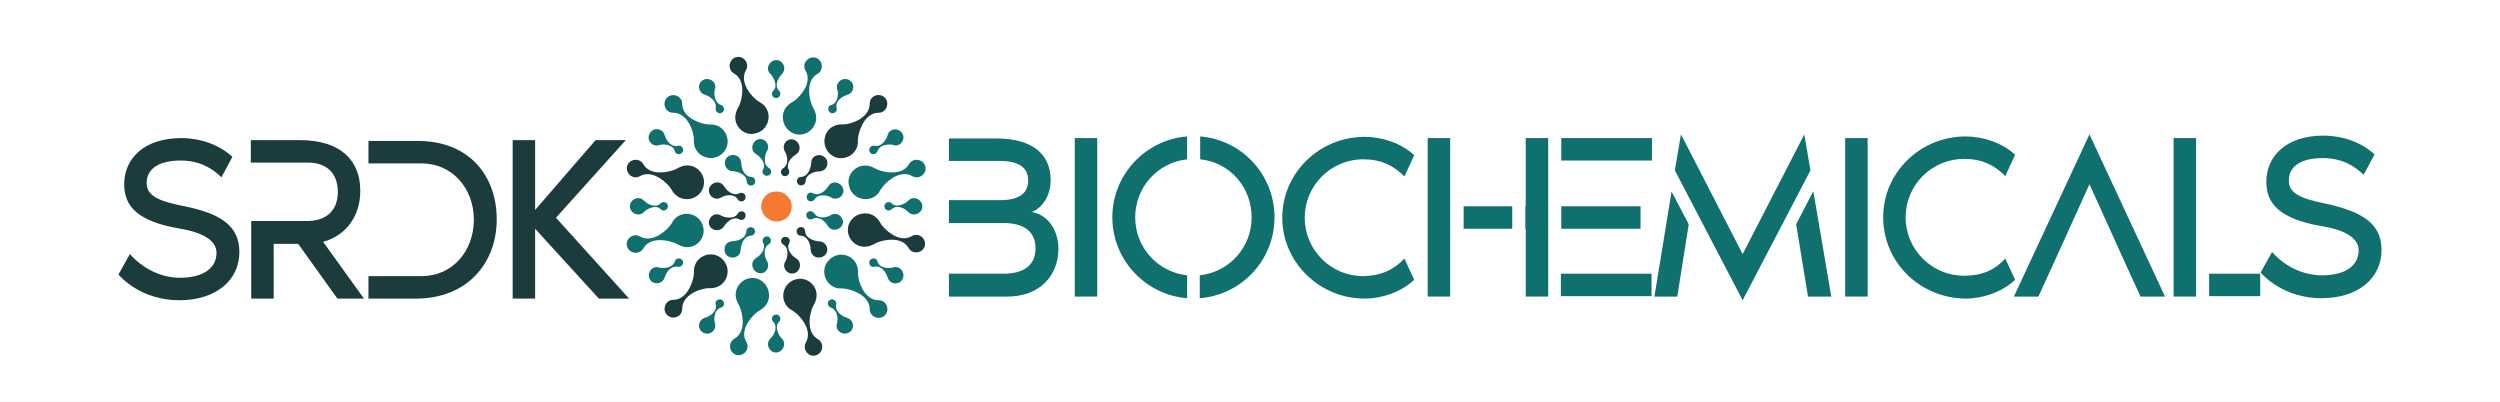
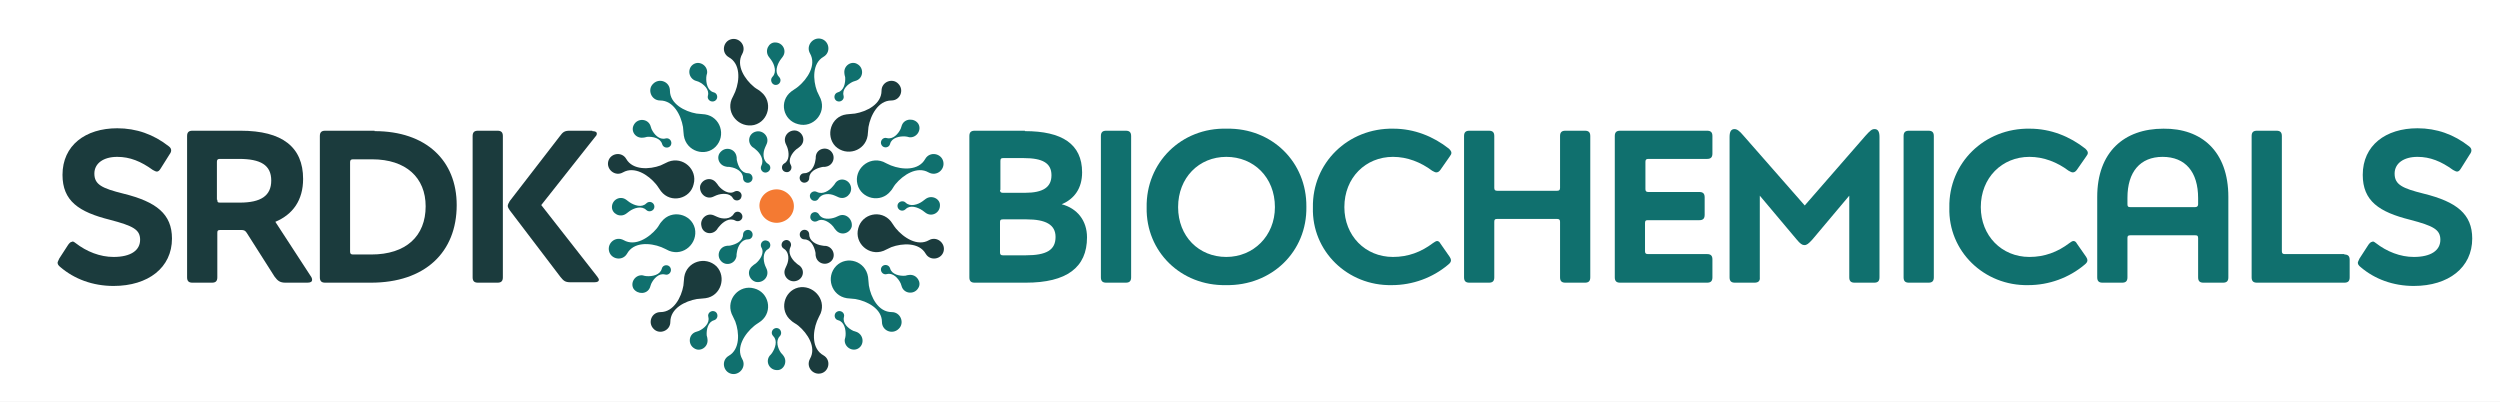
<svg xmlns="http://www.w3.org/2000/svg" version="1.1" id="Layer_1" x="0px" y="0px" viewBox="0 0 612 98.3" style="enable-background:new 0 0 612 98.3;" xml:space="preserve">
  <style type="text/css">
	.st0{fill:#FFFFFF;}
	.st1{fill-rule:evenodd;clip-rule:evenodd;fill:#F47A32;}
	.st2{fill-rule:evenodd;clip-rule:evenodd;fill:#10706E;}
	.st3{fill-rule:evenodd;clip-rule:evenodd;fill:#1B3B3D;}
	.st4{fill:#1B3B3D;}
	.st5{fill:#10706E;}
</style>
  <rect id="XMLID_27_" class="st0" width="612" height="98.3" />
  <g id="XMLID_64_">
-     <path id="XMLID_213_" class="st1" d="M189.1,47c2-0.5,4,0.6,4.6,2.6c0.5,2-0.6,4-2.6,4.5c-2,0.5-4-0.6-4.6-2.6   C185.9,49.5,187.1,47.5,189.1,47" />
-     <path id="XMLID_212_" class="st2" d="M184.9,37.6c0.2,0.2,0.5,0.3,0.7,0.5c1,0.8,1.9,2.2,1.2,3.4c-0.5,0.8,0.3,1.7,1.2,1.5   c0.9-0.2,1.1-1.4,0.2-1.9c-1.2-0.7-1.1-2.4-0.7-3.6c0.1-0.3,0.3-0.5,0.4-0.8c0.6-1.5-0.8-3-2.3-2.6   C184.1,34.6,183.6,36.6,184.9,37.6" />
-     <path id="XMLID_174_" class="st3" d="M180.3,27.2c0.2-0.6,0.6-1.1,0.8-1.7c0.9-2.5,1.1-6.1-1.4-7.5c-1.7-1-1.3-3.5,0.5-4   c1.8-0.5,3.4,1.5,2.4,3.2c-1.4,2.5,0.5,5.5,2.5,7.2c0.5,0.4,1,0.7,1.5,1c2.7,2.1,1.7,6.4-1.5,7.2C182,33.6,179,30.4,180.3,27.2" />
-     <path id="XMLID_173_" class="st2" d="M193.2,25.5c0.5-0.4,1-0.6,1.5-1c2-1.7,4-4.7,2.5-7.2c-1-1.7,0.6-3.6,2.4-3.2   c1.8,0.5,2.2,3,0.5,4c-2.5,1.4-2.3,5-1.4,7.5c0.2,0.6,0.6,1.1,0.8,1.7c1.3,3.2-1.7,6.4-4.9,5.5C191.5,31.8,190.5,27.6,193.2,25.5" />
-     <path id="XMLID_170_" class="st3" d="M192,36.8c0.1,0.3,0.3,0.5,0.4,0.8c0.5,1.2,0.5,2.9-0.7,3.6c-0.8,0.5-0.6,1.7,0.2,1.9   c0.9,0.2,1.6-0.7,1.2-1.5c-0.7-1.2,0.2-2.6,1.2-3.4c0.2-0.2,0.5-0.3,0.7-0.5c1.3-1,0.8-3-0.7-3.5C192.8,33.7,191.4,35.2,192,36.8" />
-     <path id="XMLID_167_" class="st3" d="M205.3,30.5c0.6-0.1,1.2,0,1.8-0.1c2.6-0.4,5.8-2.1,5.8-5c0-2,2.4-2.8,3.7-1.5   c1.3,1.3,0.4,3.7-1.5,3.7c-2.9,0-4.5,3.2-5,5.8c-0.1,0.6-0.1,1.2-0.1,1.8c-0.5,3.4-4.7,4.7-7,2.3C200.7,35.1,201.9,31,205.3,30.5" />
-     <path id="XMLID_163_" class="st3" d="M198.6,39.6c0,0.3,0,0.6-0.1,0.9c-0.2,1.2-1,2.8-2.4,2.8c-0.9,0-1.4,1.1-0.7,1.8   c0.6,0.6,1.8,0.2,1.8-0.7c0-1.4,1.5-2.2,2.8-2.4c0.3,0,0.6,0,0.9-0.1c1.6-0.2,2.2-2.2,1.1-3.3C200.8,37.4,198.8,38,198.6,39.6" />
-     <path id="XMLID_162_" class="st2" d="M213.3,40.8c0.6,0.2,1.1,0.6,1.7,0.8c2.5,0.9,6.1,1.1,7.5-1.4c1-1.7,3.5-1.3,4,0.5   c0.5,1.8-1.5,3.4-3.2,2.4c-2.5-1.4-5.5,0.5-7.2,2.6c-0.4,0.5-0.7,1-1,1.5c-2.1,2.7-6.4,1.7-7.2-1.5   C206.9,42.5,210.1,39.6,213.3,40.8" />
-     <path id="XMLID_161_" class="st2" d="M202.9,45.4c-0.2,0.2-0.3,0.5-0.5,0.7c-0.8,1-2.2,1.9-3.4,1.2c-0.8-0.5-1.7,0.3-1.5,1.2   c0.2,0.9,1.4,1.1,1.9,0.3c0.7-1.2,2.4-1.1,3.6-0.7c0.3,0.1,0.5,0.3,0.8,0.4c1.5,0.6,3-0.8,2.6-2.3   C205.9,44.6,203.9,44.1,202.9,45.4" />
-     <path id="XMLID_158_" class="st3" d="M215,53.8c0.4,0.5,0.6,1,1,1.5c1.7,2,4.7,4,7.2,2.5c1.7-1,3.6,0.6,3.2,2.4   c-0.5,1.8-3,2.2-4,0.5c-1.4-2.5-5-2.3-7.5-1.4c-0.6,0.2-1.1,0.6-1.7,0.8c-3.2,1.3-6.4-1.7-5.5-4.9C208.6,52.1,212.9,51.1,215,53.8" />
-     <path id="XMLID_157_" class="st2" d="M203.7,52.5c-0.3,0.1-0.5,0.3-0.8,0.4c-1.2,0.5-2.9,0.5-3.6-0.7c-0.5-0.8-1.7-0.6-1.9,0.2   c-0.2,0.9,0.7,1.6,1.5,1.2c1.2-0.7,2.7,0.2,3.4,1.2c0.2,0.2,0.3,0.5,0.5,0.7c1,1.3,3,0.8,3.5-0.7C206.7,53.4,205.2,51.9,203.7,52.5   " />
-     <path id="XMLID_156_" class="st2" d="M210,65.9c0.1,0.6,0,1.2,0.1,1.8c0.4,2.6,2.1,5.8,5,5.8c2,0,2.8,2.4,1.5,3.7   c-1.3,1.3-3.7,0.4-3.7-1.5c0-2.9-3.2-4.5-5.8-5c-0.6-0.1-1.2-0.1-1.8-0.1c-3.4-0.5-4.7-4.7-2.3-7C205.4,61.2,209.5,62.4,210,65.9" />
-     <path id="XMLID_153_" class="st3" d="M200.8,59.1c-0.3,0-0.6,0-0.9-0.1c-1.2-0.2-2.8-1-2.8-2.4c0-0.9-1.1-1.4-1.8-0.7   c-0.6,0.6-0.2,1.8,0.7,1.8c1.4,0,2.2,1.5,2.4,2.8c0,0.3,0,0.6,0.1,0.9c0.2,1.6,2.2,2.2,3.4,1.1C203.1,61.4,202.5,59.4,200.8,59.1" />
-     <path id="XMLID_150_" class="st3" d="M199.6,73.8c-0.2,0.6-0.6,1.1-0.8,1.7c-0.9,2.5-1.1,6.1,1.4,7.5c1.7,1,1.3,3.5-0.5,4   c-1.8,0.5-3.4-1.5-2.4-3.2c1.4-2.5-0.5-5.5-2.5-7.2c-0.5-0.4-1-0.7-1.5-1c-2.7-2.1-1.7-6.4,1.5-7.2   C197.9,67.5,200.9,70.6,199.6,73.8" />
-     <path id="XMLID_147_" class="st3" d="M195.1,63.4c-0.2-0.2-0.5-0.3-0.7-0.5c-1-0.8-1.9-2.2-1.2-3.4c0.5-0.8-0.3-1.7-1.2-1.5   c-0.9,0.2-1.1,1.4-0.2,1.9c1.2,0.7,1.1,2.4,0.7,3.6c-0.1,0.3-0.3,0.5-0.4,0.8c-0.6,1.5,0.8,3,2.3,2.6   C195.9,66.5,196.4,64.4,195.1,63.4" />
-     <path id="XMLID_146_" class="st2" d="M186.7,75.5c-0.5,0.4-1,0.6-1.5,1c-2,1.7-4,4.7-2.5,7.2c1,1.7-0.6,3.6-2.4,3.2   c-1.8-0.5-2.2-3-0.5-4c2.5-1.4,2.3-5,1.4-7.5c-0.2-0.6-0.6-1.1-0.8-1.7c-1.3-3.2,1.7-6.4,4.9-5.5C188.4,69.2,189.4,73.4,186.7,75.5   " />
-     <path id="XMLID_145_" class="st2" d="M187.9,64.2c-0.1-0.3-0.3-0.5-0.4-0.8c-0.5-1.2-0.5-2.9,0.7-3.6c0.8-0.5,0.6-1.7-0.2-1.9   c-0.9-0.2-1.6,0.7-1.2,1.5c0.7,1.2-0.2,2.6-1.2,3.4c-0.2,0.2-0.5,0.3-0.7,0.5c-1.3,1-0.8,3,0.7,3.5   C187.1,67.3,188.5,65.8,187.9,64.2" />
-     <path id="XMLID_142_" class="st3" d="M174.6,70.5c-0.6,0.1-1.2,0-1.8,0.1c-2.6,0.4-5.8,2.1-5.8,5c0,2-2.4,2.8-3.7,1.5   c-1.3-1.3-0.4-3.7,1.5-3.7c2.9,0,4.5-3.2,5-5.8c0.1-0.6,0.1-1.2,0.1-1.8c0.5-3.4,4.7-4.7,7-2.3C179.3,65.9,178,70,174.6,70.5" />
-     <path id="XMLID_141_" class="st2" d="M181.3,61.4c0-0.3,0-0.6,0.1-0.9c0.2-1.2,1-2.8,2.4-2.8c0.9,0,1.4-1.1,0.7-1.8   c-0.6-0.6-1.8-0.2-1.8,0.7c0,1.4-1.5,2.2-2.8,2.4c-0.3,0-0.6,0-0.9,0.1c-1.6,0.2-2.2,2.2-1.1,3.4C179.1,63.6,181.1,63,181.3,61.4" />
-     <path id="XMLID_140_" class="st2" d="M166.7,60.2c-0.6-0.2-1.1-0.6-1.7-0.8c-2.5-0.9-6.1-1.1-7.5,1.4c-1,1.7-3.5,1.3-4-0.5   c-0.5-1.8,1.5-3.4,3.2-2.4c2.5,1.4,5.5-0.5,7.2-2.5c0.4-0.5,0.7-1,1-1.5c2.1-2.7,6.4-1.7,7.2,1.5C173,58.5,169.9,61.5,166.7,60.2" />
-     <path id="XMLID_137_" class="st3" d="M177.1,55.6c0.2-0.2,0.3-0.5,0.5-0.7c0.8-1,2.2-1.9,3.4-1.2c0.8,0.5,1.7-0.3,1.5-1.2   c-0.2-0.9-1.4-1.1-1.9-0.2c-0.7,1.2-2.4,1.1-3.6,0.7c-0.3-0.1-0.5-0.3-0.8-0.4c-1.5-0.6-3,0.8-2.6,2.4   C174,56.4,176,56.9,177.1,55.6" />
-     <path id="XMLID_133_" class="st3" d="M164.9,47.2c-0.4-0.5-0.6-1-1-1.5c-1.7-2-4.7-4-7.2-2.6c-1.7,1-3.6-0.6-3.2-2.4   c0.5-1.8,3-2.2,4-0.5c1.4,2.5,5,2.3,7.5,1.4c0.6-0.2,1.1-0.6,1.7-0.8c3.2-1.3,6.4,1.7,5.5,4.9C171.3,48.9,167.1,49.9,164.9,47.2" />
-     <path id="XMLID_130_" class="st3" d="M176.2,48.5c0.3-0.1,0.5-0.3,0.8-0.4c1.2-0.5,2.9-0.5,3.6,0.7c0.5,0.8,1.7,0.6,1.9-0.3   c0.2-0.9-0.7-1.6-1.5-1.2c-1.2,0.7-2.6-0.2-3.4-1.2c-0.2-0.2-0.3-0.5-0.5-0.7c-1-1.3-3-0.8-3.5,0.7   C173.2,47.7,174.7,49.1,176.2,48.5" />
-     <path id="XMLID_125_" class="st2" d="M169.9,35.2c-0.1-0.6,0-1.2-0.1-1.8c-0.4-2.6-2.1-5.8-5-5.8c-2,0-2.8-2.4-1.5-3.7   c1.3-1.3,3.7-0.4,3.7,1.5c0,2.9,3.2,4.5,5.8,5c0.6,0.1,1.2,0.1,1.8,0.1c3.4,0.5,4.7,4.7,2.3,7C174.6,39.8,170.4,38.6,169.9,35.2" />
-     <path id="XMLID_120_" class="st2" d="M179.1,41.9c0.3,0,0.6,0,0.9,0.1c1.2,0.2,2.8,1,2.8,2.4c0,0.9,1.1,1.4,1.8,0.7   c0.6-0.6,0.2-1.8-0.7-1.8c-1.4,0-2.2-1.5-2.4-2.8c0-0.3,0-0.6-0.1-0.9c-0.2-1.6-2.2-2.2-3.4-1.1C176.9,39.7,177.5,41.6,179.1,41.9" />
-     <path id="XMLID_116_" class="st2" d="M188.4,17.9c0.2,0.2,0.4,0.4,0.6,0.7c0.7,1,1.3,2.7,0.3,3.6c-0.7,0.7-0.2,1.8,0.7,1.8   c0.9,0,1.4-1.1,0.7-1.8c-1-1-0.5-2.6,0.3-3.6c0.2-0.2,0.4-0.4,0.6-0.7c1-1.3,0-3.2-1.6-3.2C188.4,14.8,187.4,16.6,188.4,17.9" />
-     <path id="XMLID_115_" class="st2" d="M204.9,21.5c0,0.3,0.1,0.6,0.2,0.9c0.1,1.3-0.2,2.9-1.6,3.3c-0.9,0.2-1,1.4-0.2,1.9   c0.8,0.4,1.8-0.3,1.5-1.2c-0.4-1.3,0.9-2.5,2.1-3c0.3-0.1,0.6-0.2,0.8-0.3c1.5-0.7,1.6-2.7,0.2-3.5   C206.5,18.8,204.7,19.9,204.9,21.5" />
-     <path id="XMLID_113_" class="st2" d="M217.4,32.8c-0.1,0.3-0.2,0.5-0.3,0.8c-0.5,1.2-1.7,2.4-3,2.1c-0.9-0.2-1.6,0.7-1.2,1.5   c0.4,0.8,1.6,0.7,1.9-0.2c0.4-1.3,2-1.7,3.3-1.6c0.3,0,0.6,0.1,0.9,0.2c1.6,0.2,2.7-1.6,1.9-2.9C220.1,31.3,218,31.3,217.4,32.8" />
-     <path id="XMLID_112_" class="st2" d="M222.6,48.9c-0.2,0.2-0.4,0.4-0.7,0.6c-1,0.7-2.7,1.3-3.6,0.3c-0.7-0.7-1.8-0.2-1.8,0.7   c0,0.9,1.1,1.4,1.8,0.7c1-1,2.6-0.5,3.6,0.3c0.2,0.2,0.4,0.4,0.7,0.6c1.3,1,3.2,0,3.2-1.6C225.7,48.9,223.9,47.9,222.6,48.9" />
-     <path id="XMLID_110_" class="st2" d="M219,65.4c-0.3,0-0.6,0.1-0.9,0.2c-1.3,0.1-2.9-0.2-3.3-1.6c-0.2-0.9-1.4-1-1.9-0.2   c-0.4,0.8,0.3,1.8,1.2,1.5c1.3-0.4,2.5,0.9,3,2.1c0.1,0.3,0.2,0.6,0.3,0.8c0.7,1.5,2.7,1.6,3.5,0.2C221.7,67,220.6,65.2,219,65.4" />
-     <path id="XMLID_108_" class="st2" d="M207.6,77.9c-0.3-0.1-0.5-0.2-0.8-0.3c-1.2-0.5-2.4-1.7-2.1-3c0.2-0.9-0.7-1.6-1.5-1.2   c-0.8,0.4-0.7,1.6,0.2,1.9c1.3,0.4,1.7,2,1.6,3.3c0,0.3-0.1,0.6-0.2,0.9c-0.2,1.6,1.6,2.7,3,1.9C209.2,80.7,209.2,78.6,207.6,77.9" />
-     <path id="XMLID_106_" class="st2" d="M191.6,83.1c-0.2-0.2-0.4-0.4-0.6-0.7c-0.7-1-1.3-2.7-0.3-3.6c0.7-0.7,0.2-1.8-0.7-1.8   c-0.9,0-1.4,1.1-0.7,1.8c1,1,0.5,2.6-0.3,3.6c-0.2,0.2-0.4,0.4-0.6,0.7c-1,1.3,0,3.2,1.6,3.2C191.6,86.2,192.5,84.4,191.6,83.1" />
-     <path id="XMLID_103_" class="st2" d="M175.1,79.5c0-0.3-0.1-0.6-0.2-0.9c-0.1-1.3,0.2-2.9,1.6-3.3c0.9-0.2,1-1.4,0.2-1.9   c-0.8-0.4-1.8,0.3-1.5,1.2c0.4,1.3-0.9,2.5-2.1,3c-0.3,0.1-0.6,0.2-0.8,0.3c-1.5,0.7-1.6,2.7-0.2,3.5   C173.5,82.2,175.2,81.2,175.1,79.5" />
-     <path id="XMLID_76_" class="st2" d="M162.6,68.2c0.1-0.3,0.2-0.5,0.3-0.8c0.5-1.2,1.7-2.4,3-2.1c0.9,0.2,1.6-0.7,1.2-1.5   c-0.4-0.8-1.7-0.7-1.9,0.2c-0.4,1.3-2,1.7-3.3,1.6c-0.3,0-0.6-0.1-0.9-0.2c-1.6-0.2-2.7,1.6-1.9,3   C159.8,69.7,161.9,69.7,162.6,68.2" />
-     <path id="XMLID_75_" class="st2" d="M157.4,52.1c0.2-0.2,0.4-0.4,0.7-0.6c1-0.7,2.7-1.3,3.6-0.3c0.7,0.7,1.8,0.2,1.8-0.7   c0-0.9-1.1-1.4-1.8-0.7c-1,1-2.6,0.5-3.6-0.3c-0.3-0.2-0.4-0.4-0.7-0.6c-1.3-1-3.2,0-3.2,1.6C154.2,52.1,156.1,53.1,157.4,52.1" />
-     <path id="XMLID_74_" class="st2" d="M161,35.6c0.3,0,0.6-0.1,0.9-0.2c1.3-0.1,2.9,0.2,3.3,1.6c0.2,0.9,1.4,1,1.9,0.2   c0.4-0.8-0.3-1.8-1.2-1.5c-1.3,0.4-2.5-0.9-3-2.1c-0.1-0.3-0.2-0.6-0.3-0.8c-0.7-1.5-2.7-1.6-3.5-0.2C158.2,34,159.3,35.8,161,35.6   " />
-     <path id="XMLID_73_" class="st2" d="M172.3,23.1c0.3,0.1,0.5,0.2,0.8,0.3c1.1,0.5,2.4,1.7,2.1,3c-0.2,0.9,0.7,1.6,1.5,1.2   c0.8-0.4,0.7-1.6-0.2-1.9c-1.3-0.4-1.7-2-1.6-3.3c0-0.3,0.1-0.6,0.2-0.9c0.2-1.6-1.6-2.7-3-1.9C170.7,20.4,170.8,22.4,172.3,23.1" />
+     <path id="XMLID_213_" class="st1" d="M189,46.5c2.2-0.6,4.5,0.7,5.2,2.9c0.6,2.2-0.7,4.4-3,5c-2.2,0.6-4.5-0.7-5.1-2.9   C185.4,49.4,186.7,47.1,189,46.5" />
+     <path id="XMLID_212_" class="st2" d="M184.2,36c0.3,0.2,0.5,0.3,0.8,0.6c1.1,0.9,2.1,2.5,1.4,3.9c-0.5,0.9,0.3,2,1.3,1.7   c1-0.3,1.2-1.6,0.3-2.1c-1.3-0.8-1.3-2.7-0.7-4c0.1-0.3,0.3-0.6,0.4-0.9c0.7-1.7-0.9-3.4-2.6-3C183.3,32.6,182.8,34.8,184.2,36" />
+     <path id="XMLID_174_" class="st3" d="M179.1,24.3c0.3-0.6,0.6-1.2,0.9-1.9c1.1-2.8,1.3-6.8-1.6-8.4c-1.9-1.1-1.4-3.9,0.6-4.4   c2-0.5,3.8,1.6,2.7,3.6c-1.6,2.8,0.6,6.2,2.9,8.1c0.6,0.5,1.2,0.7,1.7,1.2c3,2.4,1.9,7.2-1.7,8.1C181,31.4,177.7,27.9,179.1,24.3" />
+     <path id="XMLID_173_" class="st2" d="M193.7,22.4c0.5-0.4,1.1-0.7,1.7-1.2c2.3-1.9,4.5-5.3,2.9-8.1c-1.1-1.9,0.7-4.1,2.7-3.6   c2,0.5,2.5,3.3,0.6,4.4c-2.8,1.6-2.6,5.7-1.6,8.4c0.3,0.7,0.6,1.2,0.9,1.9c1.4,3.6-1.9,7.2-5.5,6.2   C191.7,29.5,190.6,24.8,193.7,22.4" />
+     <path id="XMLID_170_" class="st3" d="M192.3,35.1c0.1,0.3,0.3,0.6,0.4,0.9c0.5,1.3,0.6,3.3-0.7,4c-0.9,0.5-0.7,1.9,0.3,2.1   c1,0.3,1.8-0.8,1.3-1.7c-0.8-1.3,0.3-3,1.4-3.9c0.3-0.2,0.6-0.4,0.8-0.6c1.5-1.2,0.9-3.4-0.8-3.9C193.2,31.6,191.6,33.3,192.3,35.1   " />
+     <path id="XMLID_167_" class="st3" d="M207.2,28c0.7-0.1,1.3-0.1,2.1-0.2c2.9-0.5,6.5-2.3,6.5-5.6c0-2.2,2.7-3.2,4.1-1.7   c1.5,1.5,0.5,4.1-1.7,4.1c-3.2,0-5.1,3.6-5.6,6.5c-0.1,0.7-0.1,1.4-0.2,2.1c-0.6,3.8-5.2,5.2-7.9,2.6C202,33.2,203.4,28.5,207.2,28   " />
+     <path id="XMLID_163_" class="st3" d="M199.7,38.3c0,0.3,0,0.6-0.1,1c-0.2,1.4-1.1,3.1-2.7,3.1c-1.1,0-1.5,1.3-0.8,2   c0.7,0.7,2,0.2,2-0.8c0-1.6,1.7-2.4,3.1-2.7c0.3-0.1,0.7,0,1-0.1c1.8-0.3,2.5-2.5,1.2-3.8C202.2,35.8,199.9,36.4,199.7,38.3" />
+     <path id="XMLID_162_" class="st2" d="M216.2,39.6c0.6,0.3,1.2,0.6,1.9,0.9c2.8,1.1,6.8,1.3,8.4-1.6c1.1-1.9,3.9-1.4,4.4,0.6   c0.5,2-1.6,3.8-3.6,2.7c-2.8-1.6-6.2,0.6-8.1,2.9c-0.5,0.6-0.7,1.2-1.2,1.7c-2.4,3-7.2,1.9-8.1-1.7C209,41.5,212.6,38.2,216.2,39.6   " />
+     <path id="XMLID_161_" class="st2" d="M204.5,44.8c-0.2,0.3-0.3,0.5-0.6,0.8c-0.9,1.1-2.5,2.1-3.9,1.4c-0.9-0.5-2,0.3-1.7,1.3   c0.3,1,1.6,1.2,2.1,0.3c0.8-1.3,2.7-1.3,4-0.7c0.3,0.1,0.6,0.3,0.9,0.4c1.7,0.7,3.4-0.9,3-2.6C207.9,43.9,205.6,43.3,204.5,44.8" />
+     <path id="XMLID_158_" class="st3" d="M218.1,54.2c0.4,0.5,0.7,1.1,1.2,1.7c1.9,2.3,5.3,4.5,8.1,2.9c1.9-1.1,4.1,0.7,3.6,2.7   c-0.5,2-3.3,2.5-4.4,0.6c-1.6-2.8-5.7-2.6-8.4-1.6c-0.7,0.3-1.2,0.6-1.9,0.9c-3.6,1.4-7.2-1.9-6.2-5.5   C211,52.3,215.7,51.2,218.1,54.2" />
+     <path id="XMLID_157_" class="st2" d="M205.4,52.8c-0.3,0.1-0.6,0.3-0.9,0.4c-1.3,0.5-3.3,0.6-4-0.7c-0.5-0.9-1.9-0.7-2.1,0.3   c-0.3,1,0.8,1.8,1.7,1.3c1.3-0.8,3,0.3,3.9,1.4c0.2,0.3,0.4,0.6,0.6,0.8c1.2,1.5,3.4,0.9,3.9-0.8C208.8,53.7,207.1,52.1,205.4,52.8   " />
+     <path id="XMLID_156_" class="st2" d="M212.5,67.8c0.1,0.7,0.1,1.3,0.2,2.1c0.5,2.9,2.3,6.5,5.6,6.5c2.2,0,3.2,2.7,1.7,4.1   c-1.5,1.5-4.1,0.5-4.1-1.7c0-3.2-3.6-5.1-6.5-5.6c-0.7-0.1-1.4-0.1-2.1-0.2c-3.8-0.6-5.2-5.2-2.6-7.9   C207.3,62.5,211.9,63.9,212.5,67.8" />
+     <path id="XMLID_153_" class="st3" d="M202.2,60.2c-0.3,0-0.6,0-1-0.1c-1.4-0.2-3.1-1.1-3.1-2.7c0-1.1-1.3-1.5-2-0.8   c-0.7,0.7-0.2,2,0.8,2c1.6,0,2.4,1.7,2.7,3.1c0.1,0.3,0,0.7,0.1,1c0.3,1.8,2.5,2.5,3.8,1.2C204.7,62.7,204,60.5,202.2,60.2" />
+     <path id="XMLID_150_" class="st3" d="M200.9,76.7c-0.3,0.6-0.6,1.2-0.9,1.9c-1.1,2.8-1.3,6.8,1.6,8.4c1.9,1.1,1.4,3.9-0.6,4.4   c-2,0.5-3.8-1.6-2.7-3.6c1.6-2.8-0.6-6.2-2.9-8.1c-0.6-0.5-1.2-0.7-1.7-1.2c-3-2.4-1.9-7.2,1.7-8.1   C198.9,69.6,202.3,73.1,200.9,76.7" />
+     <path id="XMLID_147_" class="st3" d="M195.7,65c-0.3-0.2-0.5-0.3-0.8-0.6c-1.1-0.9-2.1-2.5-1.4-3.9c0.5-0.9-0.3-2-1.3-1.7   c-1,0.3-1.2,1.6-0.3,2.1c1.3,0.8,1.3,2.7,0.7,4c-0.1,0.3-0.3,0.6-0.4,0.9c-0.7,1.7,0.9,3.4,2.6,3C196.6,68.4,197.2,66.2,195.7,65" />
+     <path id="XMLID_146_" class="st2" d="M186.3,78.6c-0.5,0.4-1.1,0.7-1.7,1.2c-2.3,1.9-4.5,5.3-2.9,8.1c1.1,1.9-0.7,4.1-2.7,3.6   c-2-0.5-2.5-3.3-0.6-4.4c2.8-1.6,2.6-5.7,1.6-8.4c-0.3-0.7-0.6-1.2-0.9-1.9c-1.4-3.6,1.9-7.2,5.5-6.2   C188.2,71.5,189.3,76.2,186.3,78.6" />
+     <path id="XMLID_145_" class="st2" d="M187.7,65.9c-0.1-0.3-0.3-0.6-0.4-0.9c-0.5-1.3-0.6-3.3,0.7-4c0.9-0.5,0.7-1.9-0.3-2.1   c-1-0.3-1.8,0.8-1.3,1.7c0.8,1.3-0.3,3-1.4,3.9c-0.3,0.2-0.6,0.4-0.8,0.6c-1.5,1.2-0.9,3.4,0.8,3.9   C186.8,69.4,188.4,67.7,187.7,65.9" />
+     <path id="XMLID_142_" class="st3" d="M172.7,73c-0.7,0.1-1.3,0.1-2.1,0.2c-2.9,0.5-6.5,2.3-6.5,5.6c0,2.2-2.7,3.2-4.1,1.7   c-1.5-1.5-0.5-4.1,1.7-4.1c3.2,0,5.1-3.6,5.6-6.5c0.1-0.7,0.1-1.4,0.2-2.1c0.6-3.8,5.2-5.2,7.9-2.6C177.9,67.8,176.5,72.5,172.7,73   " />
+     <path id="XMLID_141_" class="st2" d="M180.3,62.7c0-0.3,0-0.6,0.1-1c0.2-1.4,1.1-3.1,2.7-3.1c1.1,0,1.5-1.3,0.8-2   c-0.7-0.7-2-0.2-2,0.8c0,1.6-1.7,2.4-3.1,2.7c-0.3,0.1-0.7,0-1,0.1c-1.8,0.3-2.5,2.5-1.2,3.8C177.8,65.2,180,64.6,180.3,62.7" />
+     <path id="XMLID_140_" class="st2" d="M163.8,61.4c-0.6-0.3-1.2-0.6-1.9-0.9c-2.8-1.1-6.8-1.3-8.4,1.6c-1.1,1.9-3.9,1.4-4.4-0.6   c-0.5-2,1.6-3.8,3.6-2.7c2.8,1.6,6.2-0.6,8.1-2.9c0.5-0.6,0.7-1.2,1.2-1.7c2.4-3,7.2-1.9,8.1,1.7C170.9,59.5,167.4,62.8,163.8,61.4   " />
+     <path id="XMLID_137_" class="st3" d="M175.5,56.2c0.2-0.3,0.3-0.5,0.6-0.8c0.9-1.1,2.5-2.2,3.9-1.4c0.9,0.5,2-0.3,1.7-1.3   c-0.3-1-1.6-1.2-2.1-0.3c-0.8,1.3-2.7,1.3-4,0.7c-0.3-0.1-0.6-0.3-0.9-0.4c-1.7-0.7-3.4,0.9-3,2.6C172,57.2,174.3,57.7,175.5,56.2" />
+     <path id="XMLID_133_" class="st3" d="M161.8,46.8c-0.4-0.5-0.7-1.1-1.2-1.7c-1.9-2.3-5.3-4.5-8.1-2.9c-1.9,1.1-4.1-0.7-3.6-2.7   c0.5-2,3.3-2.5,4.4-0.6c1.6,2.8,5.7,2.6,8.4,1.6c0.7-0.3,1.2-0.6,1.9-0.9c3.6-1.4,7.2,1.9,6.2,5.5C169,48.7,164.2,49.9,161.8,46.8" />
+     <path id="XMLID_130_" class="st3" d="M174.5,48.2c0.3-0.1,0.6-0.3,0.9-0.4c1.3-0.5,3.3-0.6,4,0.7c0.5,0.9,1.9,0.7,2.1-0.3   c0.3-1-0.8-1.8-1.7-1.3c-1.3,0.8-3-0.3-3.9-1.4c-0.2-0.3-0.4-0.6-0.6-0.8c-1.2-1.5-3.4-0.9-3.9,0.8   C171.1,47.3,172.8,48.9,174.5,48.2" />
+     <path id="XMLID_125_" class="st2" d="M167.4,33.2c-0.1-0.7-0.1-1.3-0.2-2.1c-0.5-2.9-2.3-6.5-5.6-6.5c-2.2,0-3.2-2.7-1.7-4.1   c1.5-1.5,4.1-0.5,4.1,1.7c0,3.2,3.6,5.1,6.5,5.6c0.7,0.1,1.4,0.1,2.1,0.2c3.8,0.6,5.2,5.2,2.6,7.9C172.7,38.5,168,37.1,167.4,33.2" />
+     <path id="XMLID_120_" class="st2" d="M177.8,40.8c0.3,0.1,0.6,0,1,0.1c1.4,0.2,3.1,1.1,3.1,2.7c0,1.1,1.3,1.5,2,0.8   c0.7-0.7,0.2-2-0.8-2c-1.6,0-2.4-1.7-2.7-3.1c-0.1-0.3,0-0.7-0.1-1c-0.3-1.8-2.5-2.5-3.8-1.2C175.2,38.3,175.9,40.5,177.8,40.8" />
+     <path id="XMLID_116_" class="st2" d="M188.2,13.9c0.2,0.3,0.4,0.5,0.6,0.8c0.8,1.1,1.4,3,0.3,4.1c-0.7,0.7-0.2,2,0.8,2   c1,0,1.6-1.2,0.8-2c-1.1-1.1-0.5-2.9,0.3-4.1c0.2-0.3,0.4-0.5,0.6-0.8c1.1-1.5,0-3.5-1.8-3.5C188.2,10.3,187.1,12.4,188.2,13.9" />
+     <path id="XMLID_115_" class="st2" d="M206.7,17.9c0,0.3,0.1,0.6,0.2,1c0.1,1.4-0.3,3.3-1.8,3.7c-1,0.3-1.1,1.6-0.3,2.1   c0.9,0.5,2-0.3,1.7-1.3c-0.4-1.5,1-2.8,2.3-3.4c0.3-0.1,0.6-0.2,0.9-0.3c1.7-0.7,1.8-3.1,0.2-4C208.5,14.8,206.5,16,206.7,17.9" />
+     <path id="XMLID_113_" class="st2" d="M220.8,30.6c-0.1,0.3-0.2,0.6-0.3,0.9c-0.6,1.3-1.9,2.7-3.4,2.3c-1-0.3-1.8,0.8-1.3,1.7   c0.5,0.9,1.9,0.7,2.1-0.3c0.4-1.5,2.3-1.9,3.7-1.8c0.3,0,0.6,0.1,1,0.2c1.8,0.2,3.1-1.8,2.2-3.3C223.9,28.9,221.5,28.9,220.8,30.6" />
+     <path id="XMLID_112_" class="st2" d="M226.6,48.7c-0.3,0.2-0.5,0.4-0.8,0.6c-1.1,0.8-3,1.4-4.1,0.3c-0.7-0.7-2-0.2-2,0.8   c0,1,1.2,1.6,2,0.8c1.1-1.1,2.9-0.5,4.1,0.3c0.3,0.2,0.5,0.4,0.8,0.6c1.5,1.1,3.5,0,3.5-1.8C230.2,48.7,228.1,47.6,226.6,48.7" />
+     <path id="XMLID_110_" class="st2" d="M222.6,67.3c-0.3,0-0.6,0.1-1,0.2c-1.4,0.1-3.3-0.3-3.7-1.8c-0.3-1-1.6-1.1-2.1-0.3   c-0.5,0.9,0.3,2,1.3,1.7c1.5-0.4,2.8,1,3.4,2.3c0.1,0.3,0.2,0.6,0.3,0.9c0.7,1.7,3.1,1.8,4,0.2C225.7,69.1,224.4,67.1,222.6,67.3" />
+     <path id="XMLID_108_" class="st2" d="M209.8,81.3c-0.3-0.1-0.6-0.2-0.9-0.3c-1.3-0.6-2.7-1.9-2.3-3.4c0.3-1-0.8-1.8-1.7-1.3   c-0.9,0.5-0.7,1.9,0.3,2.1c1.5,0.4,1.9,2.3,1.8,3.7c0,0.3-0.1,0.6-0.2,1c-0.2,1.8,1.8,3.1,3.3,2.2   C211.6,84.4,211.5,82.1,209.8,81.3" />
+     <path id="XMLID_106_" class="st2" d="M191.8,87.1c-0.2-0.3-0.4-0.5-0.6-0.7c-0.8-1.1-1.4-3-0.3-4.1c0.7-0.7,0.2-2-0.8-2   c-1,0-1.6,1.2-0.8,2c1.1,1.1,0.5,2.9-0.3,4.1c-0.2,0.3-0.4,0.5-0.6,0.7c-1.1,1.5,0,3.5,1.8,3.5C191.8,90.7,192.9,88.6,191.8,87.1" />
+     <path id="XMLID_103_" class="st2" d="M173.2,83.1c0-0.3-0.1-0.6-0.2-1c-0.1-1.4,0.3-3.3,1.8-3.7c1-0.3,1.1-1.6,0.3-2.1   c-0.9-0.5-2,0.3-1.7,1.3c0.4,1.5-1,2.8-2.3,3.4c-0.3,0.1-0.6,0.2-0.9,0.3c-1.7,0.7-1.8,3.1-0.2,4C171.4,86.2,173.4,85,173.2,83.1" />
+     <path id="XMLID_76_" class="st2" d="M159.1,70.4c0.1-0.3,0.2-0.6,0.3-0.9c0.6-1.3,1.9-2.7,3.4-2.3c1,0.3,1.8-0.8,1.3-1.7   c-0.5-0.9-1.9-0.7-2.1,0.3c-0.4,1.5-2.3,1.9-3.7,1.8c-0.3,0-0.6-0.1-1-0.2c-1.8-0.2-3.1,1.8-2.2,3.3   C156.1,72.1,158.4,72.1,159.1,70.4" />
+     <path id="XMLID_75_" class="st2" d="M153.3,52.3c0.3-0.2,0.5-0.4,0.8-0.6c1.1-0.8,3-1.4,4.1-0.3c0.7,0.7,2,0.2,2-0.8   c0-1-1.2-1.6-2-0.8c-1.1,1.1-2.9,0.5-4.1-0.3c-0.3-0.2-0.5-0.4-0.8-0.6c-1.5-1.1-3.5,0-3.5,1.8C149.8,52.3,151.8,53.4,153.3,52.3" />
+     <path id="XMLID_74_" class="st2" d="M157.4,33.7c0.3,0,0.6-0.1,1-0.2c1.4-0.1,3.3,0.3,3.7,1.8c0.3,1,1.6,1.1,2.1,0.3   c0.5-0.9-0.3-2-1.3-1.7c-1.5,0.4-2.8-1-3.4-2.3c-0.1-0.3-0.2-0.6-0.3-0.9c-0.7-1.7-3.1-1.8-4-0.2C154.3,32,155.5,33.9,157.4,33.7" />
+     <path id="XMLID_73_" class="st2" d="M170.1,19.7c0.3,0.1,0.6,0.2,0.9,0.3c1.3,0.6,2.7,1.9,2.3,3.4c-0.3,1,0.8,1.8,1.7,1.3   c0.9-0.5,0.7-1.9-0.3-2.1c-1.5-0.4-1.9-2.3-1.8-3.7c0-0.3,0.1-0.6,0.2-1c0.2-1.8-1.8-3.1-3.3-2.2C168.3,16.6,168.4,18.9,170.1,19.7   " />
  </g>
-   <g id="XMLID_118_">
-     <g id="XMLID_69_">
-       <path id="XMLID_80_" class="st4" d="M58.6,61.7c0,6.8-5.6,11.8-14.7,11.8c-9.3,0-14.3-5.6-14.9-6.3l2.8-5C35,65.8,39.5,68,44,68    c5.8,0,9-2.4,9-6.1c0-3.1-3.5-5-8.8-5.9c-10.8-1.8-13.8-5.7-13.8-10.9c0-6.3,4.9-11.3,14-11.3c1.6,0,7.7,0.2,12.5,4.6l-2.7,5    c-2-2-5.1-4.1-10-4.1c-5.3,0-8.3,2-8.3,5.5c0,3,2.7,4.4,8.8,5.6C53.9,52.2,58.6,55.2,58.6,61.7z" />
-       <path id="XMLID_78_" class="st4" d="M89.1,73.1h-6.5L73,59.7H67v13.4h-5.5V54.1h13.8c4,0,7.4-2.1,7.4-7.1c0-5.1-3.3-7.2-7.3-7.2    H61.4v-5.5h12c10.1,0,14.8,5.1,14.8,12.4c0,6-3.3,10.9-9.1,12.5L89.1,73.1z" />
-       <path id="XMLID_72_" class="st4" d="M121.6,53.7c0,10.7-7.2,19.4-19.8,19.4H90.2v-5.5h13c7.6,0,12.8-6.2,12.8-13.8    c0-7.7-5.3-13.8-12.8-13.8h-13v-5.5h11.6C114.7,34.3,121.6,42.9,121.6,53.7z" />
-       <path id="XMLID_70_" class="st4" d="M154,73.1h-7.4L131,56v17.1h-5.5V34.3h5.5v17.1l14.8-17.1h7.4l-17.1,19L154,73.1z" />
-     </g>
+   <g id="XMLID_3_">
+     <path id="XMLID_4_" class="st4" d="M18.5,59.5c2.7,2.1,6,3.4,9.3,3.4c4.2,0,6.5-1.6,6.5-4.2c0-2.5-1.7-3.4-7.4-4.9   c-7.6-1.9-11.6-4.6-11.6-11c0-7.2,5.6-11.4,13.4-11.4c4.7,0,8.9,1.5,12.6,4.4c0.4,0.3,0.6,0.6,0.6,1c0,0.3-0.1,0.6-0.4,1l-2.2,3.5   c-0.3,0.5-0.6,0.7-0.9,0.7c-0.3,0-0.6-0.2-1-0.4c-2.9-2.1-5.6-3.2-8.7-3.2c-3.4,0-5.6,1.6-5.6,4.1c0,2.7,1.9,3.6,7.1,4.9   c8.1,2,11.9,5,11.9,11c0,7.1-5.8,11.6-14.3,11.6c-5.1,0-9.6-1.7-13-4.6c-0.5-0.4-0.7-0.7-0.7-1.1c0-0.2,0.2-0.5,0.4-1l2.2-3.4   c0.3-0.4,0.6-0.7,0.9-0.7C17.8,59,18.1,59.2,18.5,59.5z" />
+     <path id="XMLID_6_" class="st4" d="M53.2,67.9c0,0.9-0.4,1.3-1.3,1.3h-4.8c-0.9,0-1.3-0.4-1.3-1.3V33.3c0-0.9,0.4-1.3,1.3-1.3h11.8   c10.2,0,15.3,4,15.3,11.8c0,5.2-2.5,8.7-6.8,10.5L76,67.5c0.3,0.4,0.4,0.7,0.4,1c0,0.5-0.4,0.7-1.2,0.7h-5.3   c-1.3,0-1.9-0.4-2.7-1.5L60.4,57c-0.4-0.6-0.7-0.7-1.4-0.7h-5.1c-0.6,0-0.7,0.2-0.7,0.7V67.9z M53.2,48.9c0,0.6,0.1,0.7,0.7,0.7   h4.8c5.2,0,7.7-1.7,7.7-5.4c0-3.8-2.6-5.3-7.9-5.3h-4.7c-0.5,0-0.7,0.2-0.7,0.7V48.9z" />
+     <path id="XMLID_9_" class="st4" d="M91.7,32.1c12.6,0,20.1,7.2,20.1,18.1c0,11.6-7.8,19-21,19H79.6c-0.9,0-1.3-0.4-1.3-1.3V33.3   c0-0.9,0.4-1.3,1.3-1.3H91.7z M85.7,61.6c0,0.5,0.2,0.7,0.7,0.7h4.5c8.5,0,13.3-4.5,13.3-11.8c0-7-4.8-11.5-13.1-11.5h-4.7   c-0.5,0-0.7,0.2-0.7,0.7V61.6z" />
+     <path id="XMLID_12_" class="st4" d="M117,69.2c-0.9,0-1.3-0.4-1.3-1.3V33.3c0-0.9,0.4-1.3,1.3-1.3h4.8c0.9,0,1.3,0.4,1.3,1.3v34.6   c0,0.9-0.4,1.3-1.3,1.3H117z M145,32.1c0.7,0,1.1,0.2,1.1,0.6c0,0.3-0.1,0.5-0.4,0.8l-13.2,16.7l13.7,17.5c0.3,0.4,0.4,0.6,0.4,0.8   c0,0.4-0.4,0.6-1.1,0.6h-5.8c-1.3,0-1.7-0.3-2.5-1.3l-12.4-16.3c-0.3-0.4-0.5-0.8-0.5-1.1c0-0.3,0.2-0.7,0.5-1.2l12.2-15.8   c0.8-1.1,1.2-1.4,2.5-1.4H145z" />
  </g>
-   <g id="XMLID_63_">
-     <path id="XMLID_180_" class="st5" d="M259.1,60.9c0,6.7-4.7,11.7-12.5,11.7h-14.3V67h13.4c4.8,0,7.8-2,7.8-6.2   c0-4.3-3.1-6.2-7.8-6.2h-13.4V49h12.5c4.4,0,6.9-1.5,6.9-4.8c0-3.3-2.5-4.8-6.9-4.8h-12.5v-5.5h11.6c8.4,0,13.3,3.5,13.3,10.2   c0,3.9-2.1,6.8-4.6,7.8C257.2,52.8,259.1,57.1,259.1,60.9z" />
-     <path id="XMLID_182_" class="st5" d="M263.1,72.6V33.8h5.5v38.8H263.1z" />
-     <path id="XMLID_184_" class="st5" d="M290.6,33.4V39c-7.2,0.8-12.7,6.8-12.7,14.2c0,7.4,5.5,13.4,12.7,14.2V73   c-10.2-0.8-18.3-9.4-18.3-19.8S280.4,34.2,290.6,33.4z M312,53.2c0,10.4-8,19-18.3,19.8v-5.6c7.2-0.8,12.7-6.8,12.7-14.2   S301,39.7,293.8,39v-5.6C304,34.2,312,42.8,312,53.2z" />
-     <path id="XMLID_187_" class="st5" d="M343.8,63.3l2.4,5.2c-3.2,3-7.9,4.6-12.1,4.6c-11.1,0-20.2-8.9-20.2-19.8   c0-11,9.1-19.8,20.2-19.8c4.2,0,8.9,1.5,12.1,4.5l-2.4,5.2c-2.7-2.7-5.7-4.2-10.1-4.2c-7.9,0-14.3,6.4-14.3,14.3   s6.4,14.3,14.3,14.3C338.1,67.5,341.1,66.1,343.8,63.3z" />
-     <path id="XMLID_189_" class="st5" d="M349.5,33.8h5.5v38.8h-5.5V33.8z M358.3,56v-5.5h11.9V56H358.3z M379,33.8v38.8h-5.5V56h-0.1   v-5.5h0.1V33.8H379z" />
-     <path id="XMLID_193_" class="st5" d="M404.4,33.8v5.5h-22.2v-5.5H404.4z M382.2,56v-5.5h19.4V56H382.2z M387.7,67h16.6v5.5h-22.2   V67L387.7,67L387.7,67z" />
-     <path id="XMLID_197_" class="st5" d="M409.2,46.9l4.2,8l-2.8,17.7H405L409.2,46.9z M443.2,41.7l-16.6,31.8l-16.6-31.8l1.5-8.8   l15.1,29.3l15.1-29.3L443.2,41.7z M448.3,72.6h-5.7l-2.9-17.7l4.2-8.1L448.3,72.6z" />
-     <path id="XMLID_201_" class="st5" d="M451.7,72.6V33.8h5.5v38.8H451.7z" />
-     <path id="XMLID_203_" class="st5" d="M490.9,63.3l2.4,5.2c-3.2,3-7.9,4.6-12.1,4.6C470,73,461,64.2,461,53.2   c0-11,9.1-19.8,20.2-19.8c4.2,0,8.9,1.5,12.1,4.5l-2.4,5.2c-2.7-2.7-5.7-4.2-10.1-4.2c-7.9,0-14.3,6.4-14.3,14.3   s6.4,14.3,14.3,14.3C485.2,67.5,488.3,66.1,490.9,63.3z" />
-     <path id="XMLID_205_" class="st5" d="M530,72.6h-6l-3.8-8.3h0l-8.7-19.2l-8.7,19.2h0l-3.8,8.3h-6l18.5-39.7L530,72.6z" />
-     <path id="XMLID_207_" class="st5" d="M532.1,33.8h5.5v38.8h-5.5V33.8z M540.8,72.6V67h12.5v5.5H540.8z" />
-     <path id="XMLID_210_" class="st5" d="M583,61.2c0,6.8-5.6,11.8-14.7,11.8c-9.3,0-14.3-5.6-14.9-6.3l2.8-5c3.2,3.6,7.7,5.7,12.2,5.7   c5.8,0,9-2.4,9-6.1c0-3.1-3.5-5-8.8-5.9c-10.8-1.8-13.8-5.7-13.8-10.9c0-6.3,4.9-11.3,14-11.3c1.6,0,7.7,0.2,12.5,4.6l-2.7,5   c-2-2-5.1-4.1-10-4.1c-5.3,0-8.3,2-8.3,5.5c0,3,2.7,4.4,8.8,5.6C578.3,51.8,583,54.7,583,61.2z" />
+   <g id="XMLID_1_">
+     <path id="XMLID_15_" class="st5" d="M250.9,32.1c9,0,14,3.1,14,10.1c0,3.9-1.9,6.5-5,7.8c3.8,1,6.2,4,6.2,8.1c0,7.4-5,11.1-15,11.1   h-12.5c-0.9,0-1.3-0.4-1.3-1.3V33.3c0-0.9,0.4-1.3,1.3-1.3H250.9z M244.8,46.5c0,0.5,0.2,0.7,0.7,0.7h5.4c4.5,0,6.5-1.4,6.5-4.3   c0-3-2.2-4.2-6.8-4.2h-5c-0.5,0-0.7,0.1-0.7,0.7V46.5z M251.3,53.7h-5.8c-0.6,0-0.7,0.2-0.7,0.7v7.4c0,0.5,0.2,0.7,0.7,0.7h5.6   c5.1,0,7.3-1.3,7.3-4.5C258.4,55,256,53.7,251.3,53.7z" />
+     <path id="XMLID_19_" class="st5" d="M270.8,69.2c-0.9,0-1.3-0.4-1.3-1.3V33.3c0-0.9,0.4-1.3,1.3-1.3h4.8c0.9,0,1.3,0.4,1.3,1.3   v34.6c0,0.9-0.4,1.3-1.3,1.3H270.8z" />
+     <path id="XMLID_21_" class="st5" d="M319.8,50.6c0.2,11-8.5,19.4-19.7,19.2c-11,0.2-19.6-8.2-19.4-19c-0.2-11,8.5-19.6,19.6-19.3   C311.4,31.3,319.9,39.7,319.8,50.6z M312.1,50.7c0-7.3-5.2-12.3-11.9-12.3c-6.7,0-11.8,5.1-11.8,12.3c0,7.2,5.1,12.2,11.8,12.2   C306.8,62.9,312.1,57.8,312.1,50.7z" />
+     <path id="XMLID_24_" class="st5" d="M351.8,59c0.3,0,0.6,0.2,0.8,0.6l2.3,3.3c0.2,0.3,0.3,0.6,0.3,0.8c0,0.4-0.2,0.7-0.7,1.1   c-3.8,3.2-8.7,5-13.8,5c-10.8,0.2-19.6-8.3-19.3-19c-0.2-10.9,8.6-19.5,19.7-19.3c5.1,0,9.8,1.9,13.6,4.9c0.4,0.4,0.6,0.7,0.6,1   c0,0.3-0.1,0.5-0.4,0.9l-2.3,3.3c-0.3,0.4-0.6,0.6-1,0.6c-0.3,0-0.6-0.2-1-0.4c-2.8-2.1-6.1-3.4-9.6-3.4c-6.7,0-11.9,5.1-11.9,12.3   c0,7,5.1,12.2,11.9,12.2c3.7,0,6.9-1.2,9.8-3.4C351.2,59.2,351.6,59,351.8,59z" />
+     <path id="XMLID_26_" class="st5" d="M383.2,69.2c-0.9,0-1.3-0.4-1.3-1.3V54.3c0-0.5-0.2-0.7-0.7-0.7h-14.7c-0.5,0-0.7,0.1-0.7,0.7   v13.6c0,0.9-0.4,1.3-1.3,1.3h-4.8c-0.9,0-1.3-0.4-1.3-1.3V33.3c0-0.9,0.4-1.3,1.3-1.3h4.8c0.9,0,1.3,0.4,1.3,1.3v12.7   c0,0.5,0.2,0.7,0.7,0.7h14.7c0.5,0,0.7-0.2,0.7-0.7V33.3c0-0.9,0.4-1.3,1.3-1.3h4.8c0.9,0,1.3,0.4,1.3,1.3v34.6   c0,0.9-0.4,1.3-1.3,1.3H383.2z" />
+     <path id="XMLID_29_" class="st5" d="M419.2,67.9c0,0.9-0.4,1.3-1.3,1.3h-21.3c-0.9,0-1.3-0.4-1.3-1.3V33.3c0-0.9,0.4-1.3,1.3-1.3   h21.3c0.9,0,1.3,0.4,1.3,1.3v4.3c0,0.9-0.4,1.3-1.3,1.3h-14.4c-0.5,0-0.7,0.2-0.7,0.7v6.7c0,0.5,0.2,0.7,0.7,0.7H416   c0.9,0,1.3,0.4,1.3,1.3v4.3c0,0.9-0.4,1.3-1.3,1.3h-12.6c-0.5,0-0.7,0.1-0.7,0.7v6.9c0,0.5,0.2,0.7,0.7,0.7h14.5   c0.9,0,1.3,0.4,1.3,1.3V67.9z" />
+     <path id="XMLID_31_" class="st5" d="M429.5,69.2h-4.8c-0.9,0-1.3-0.4-1.3-1.3V33.5c0-1.3,0.4-1.9,1.2-1.9c0.6,0,1.2,0.4,2.2,1.6   l15,17.1l14.9-17.1c1.1-1.2,1.5-1.6,2.2-1.6c0.8,0,1.2,0.6,1.2,1.9v34.4c0,0.9-0.4,1.3-1.3,1.3H454c-0.9,0-1.3-0.4-1.3-1.3v-20   l-9,10.7c-1,1.1-1.4,1.4-2,1.4c-0.5,0-1-0.3-1.9-1.4l-9-10.7v20C430.9,68.8,430.4,69.2,429.5,69.2z" />
+     <path id="XMLID_33_" class="st5" d="M467.3,69.2c-0.9,0-1.3-0.4-1.3-1.3V33.3c0-0.9,0.4-1.3,1.3-1.3h4.8c0.9,0,1.3,0.4,1.3,1.3   v34.6c0,0.9-0.4,1.3-1.3,1.3H467.3z" />
+     <path id="XMLID_35_" class="st5" d="M507.6,59c0.3,0,0.6,0.2,0.8,0.6l2.3,3.3c0.2,0.3,0.3,0.6,0.3,0.8c0,0.4-0.2,0.7-0.7,1.1   c-3.8,3.2-8.7,5-13.8,5c-10.8,0.2-19.6-8.3-19.3-19c-0.2-10.9,8.6-19.5,19.7-19.3c5.1,0,9.8,1.9,13.6,4.9c0.4,0.4,0.6,0.7,0.6,1   c0,0.3-0.1,0.5-0.4,0.9l-2.3,3.3c-0.3,0.4-0.6,0.6-1,0.6c-0.3,0-0.6-0.2-1-0.4c-2.8-2.1-6.1-3.4-9.6-3.4c-6.7,0-11.9,5.1-11.9,12.3   c0,7,5.1,12.2,11.9,12.2c3.7,0,6.9-1.2,9.8-3.4C507,59.2,507.3,59,507.6,59z" />
+     <path id="XMLID_37_" class="st5" d="M545.5,48.2v19.7c0,0.9-0.4,1.3-1.3,1.3h-4.8c-0.9,0-1.3-0.4-1.3-1.3v-9.6   c0-0.6-0.2-0.7-0.7-0.7h-15.9c-0.6,0-0.7,0.2-0.7,0.7v9.6c0,0.9-0.4,1.3-1.3,1.3h-4.8c-0.9,0-1.3-0.4-1.3-1.3V48.2   c0-11,6.6-16.7,16.2-16.7C538.9,31.4,545.5,37,545.5,48.2z M537.4,50.7c0.5,0,0.7-0.3,0.7-0.7v-1.5c0-6.4-3.1-10.1-8.7-10.1   c-5.5,0-8.6,3.7-8.6,10v1.6c0,0.6,0.2,0.7,0.7,0.7H537.4z" />
+     <path id="XMLID_40_" class="st5" d="M573.9,62.3c0.9,0,1.3,0.4,1.3,1.3v4.3c0,0.9-0.4,1.3-1.3,1.3h-21.4c-0.9,0-1.3-0.4-1.3-1.3   V33.3c0-0.9,0.4-1.3,1.3-1.3h4.8c0.9,0,1.3,0.4,1.3,1.3v28.2c0,0.5,0.2,0.7,0.7,0.7H573.9z" />
+     <path id="XMLID_42_" class="st5" d="M581.6,59.5c2.7,2.1,6,3.4,9.3,3.4c4.2,0,6.5-1.6,6.5-4.2c0-2.5-1.7-3.4-7.4-4.9   c-7.6-1.9-11.6-4.6-11.6-11c0-7.2,5.6-11.4,13.4-11.4c4.7,0,8.9,1.5,12.6,4.4c0.4,0.3,0.6,0.6,0.6,1c0,0.3-0.1,0.6-0.4,1l-2.2,3.5   c-0.3,0.5-0.6,0.7-0.9,0.7c-0.3,0-0.6-0.2-1-0.4c-2.9-2.1-5.6-3.2-8.7-3.2c-3.4,0-5.6,1.6-5.6,4.1c0,2.7,1.9,3.6,7.1,4.9   c8.1,2,11.9,5,11.9,11c0,7.1-5.8,11.6-14.3,11.6c-5.1,0-9.6-1.7-13-4.6c-0.5-0.4-0.7-0.7-0.7-1.1c0-0.2,0.2-0.5,0.4-1l2.2-3.4   c0.3-0.4,0.6-0.7,0.9-0.7C580.9,59,581.2,59.2,581.6,59.5z" />
  </g>
</svg>
